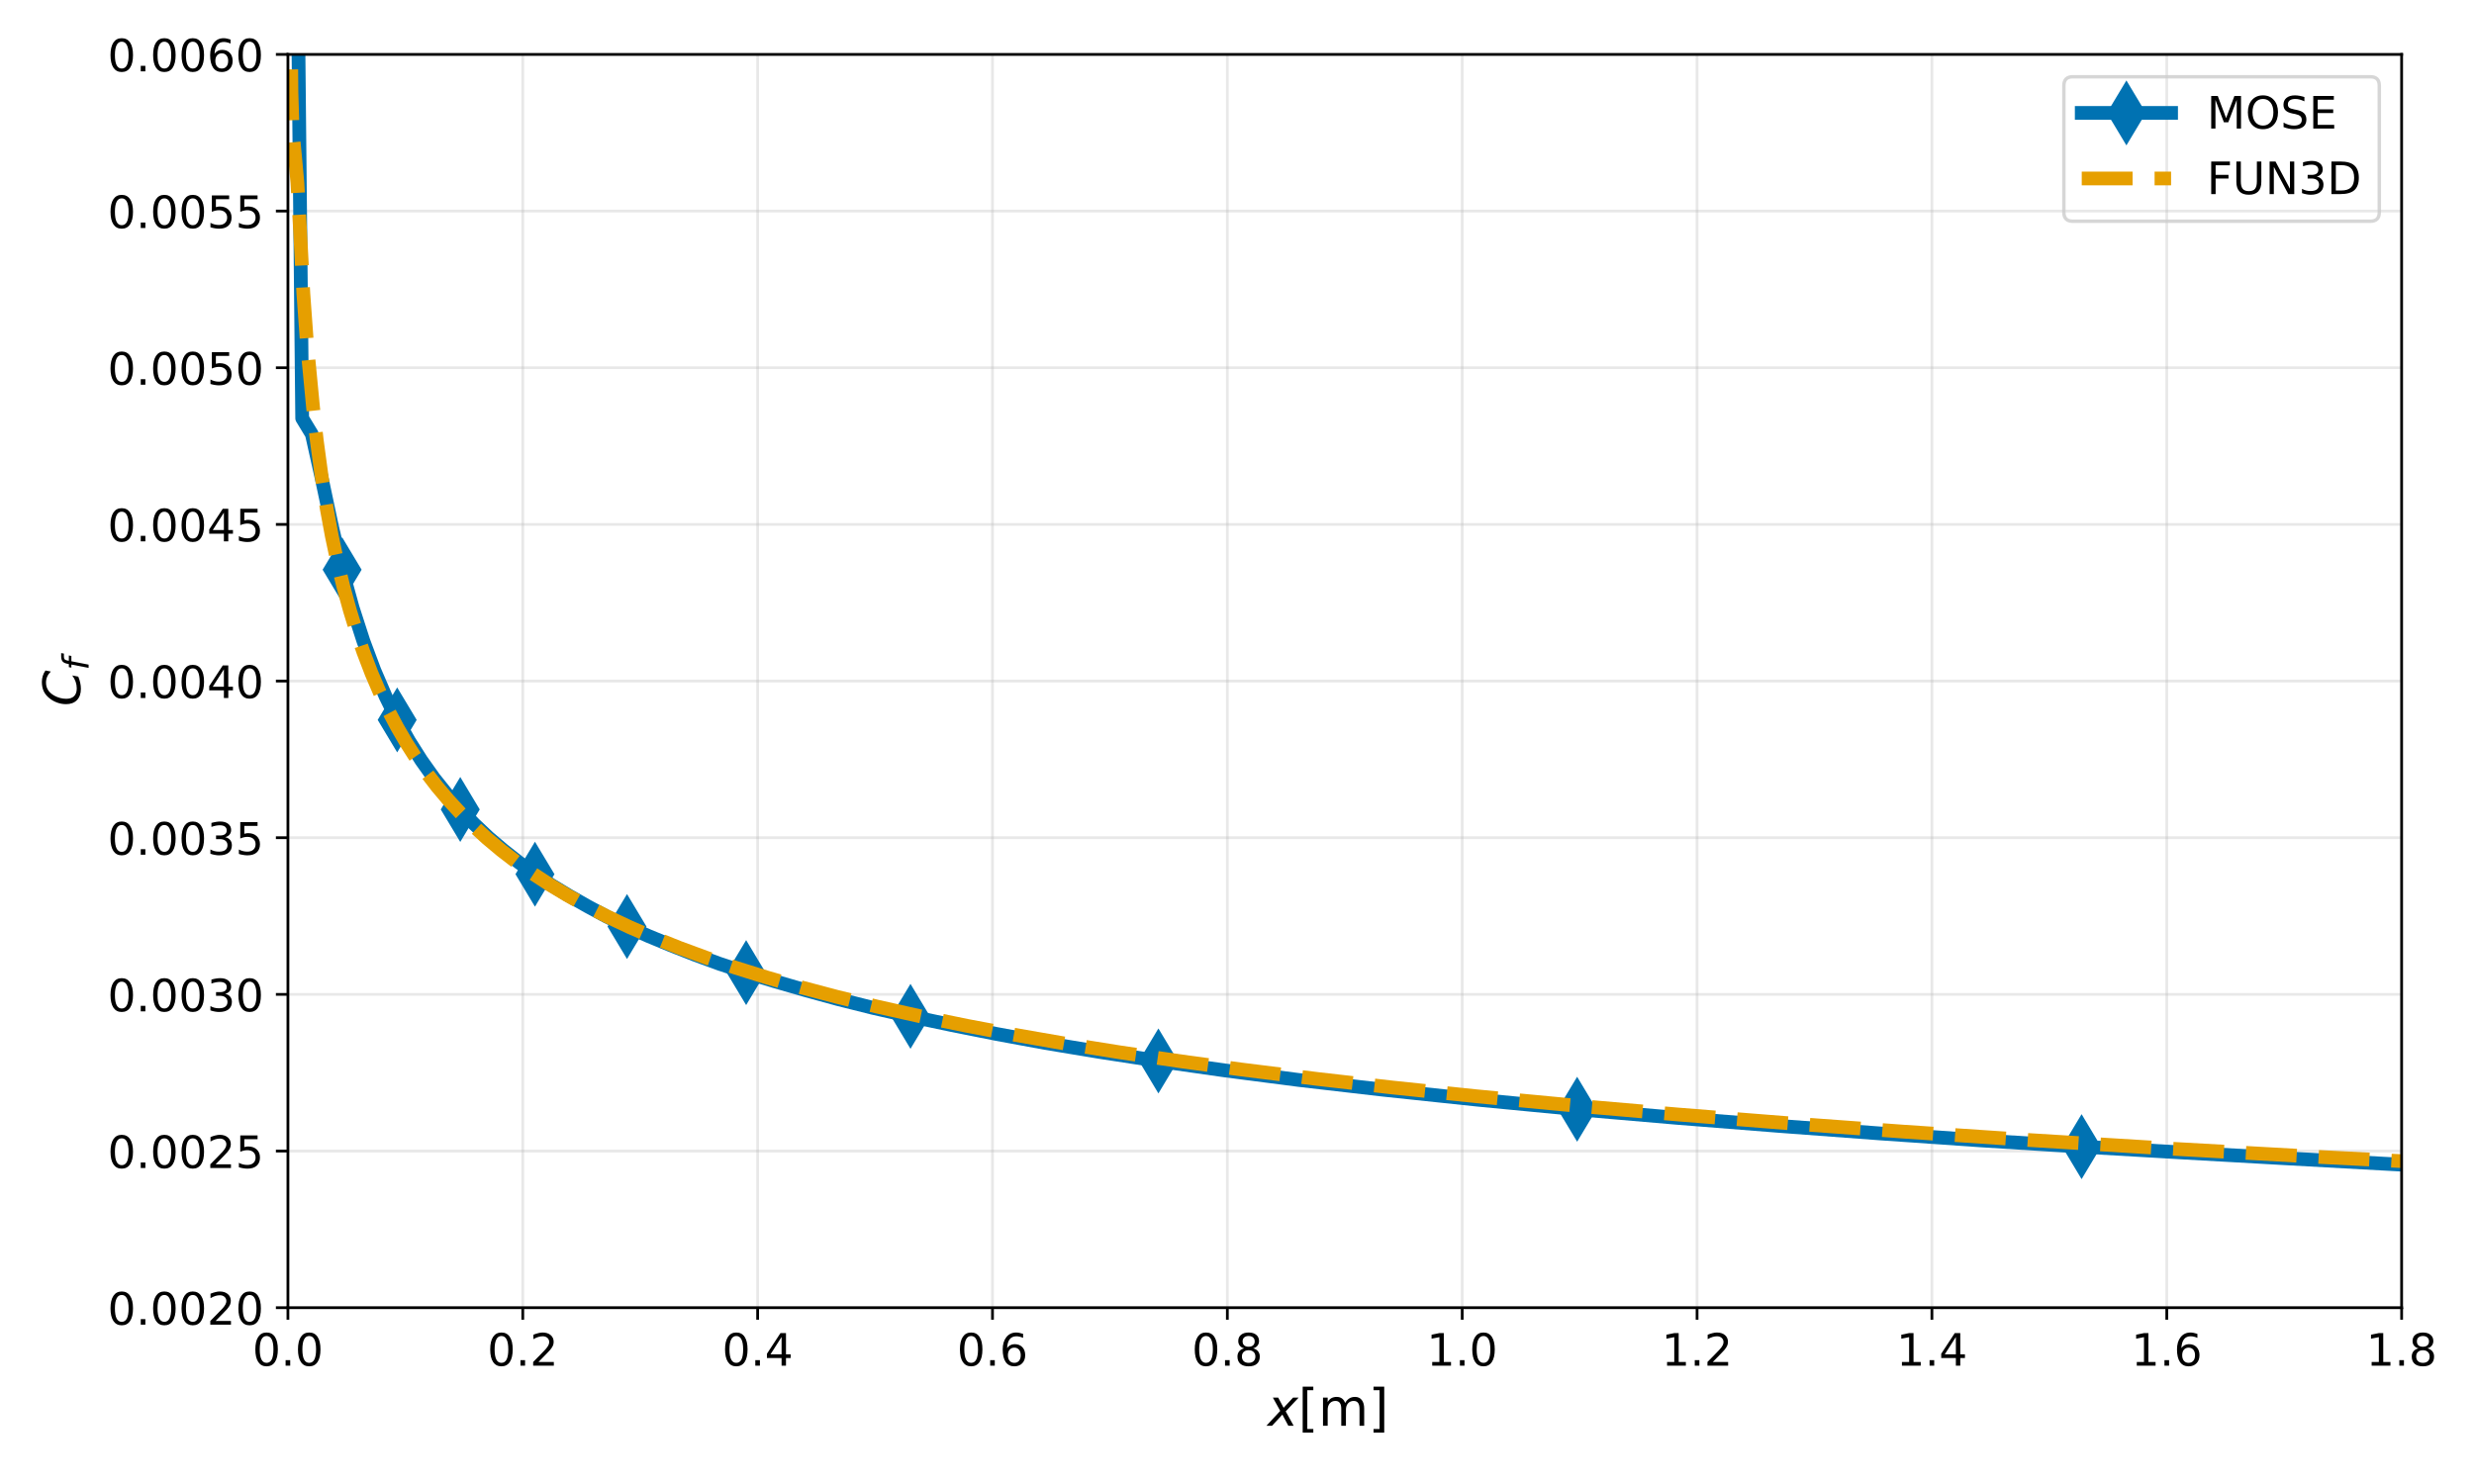
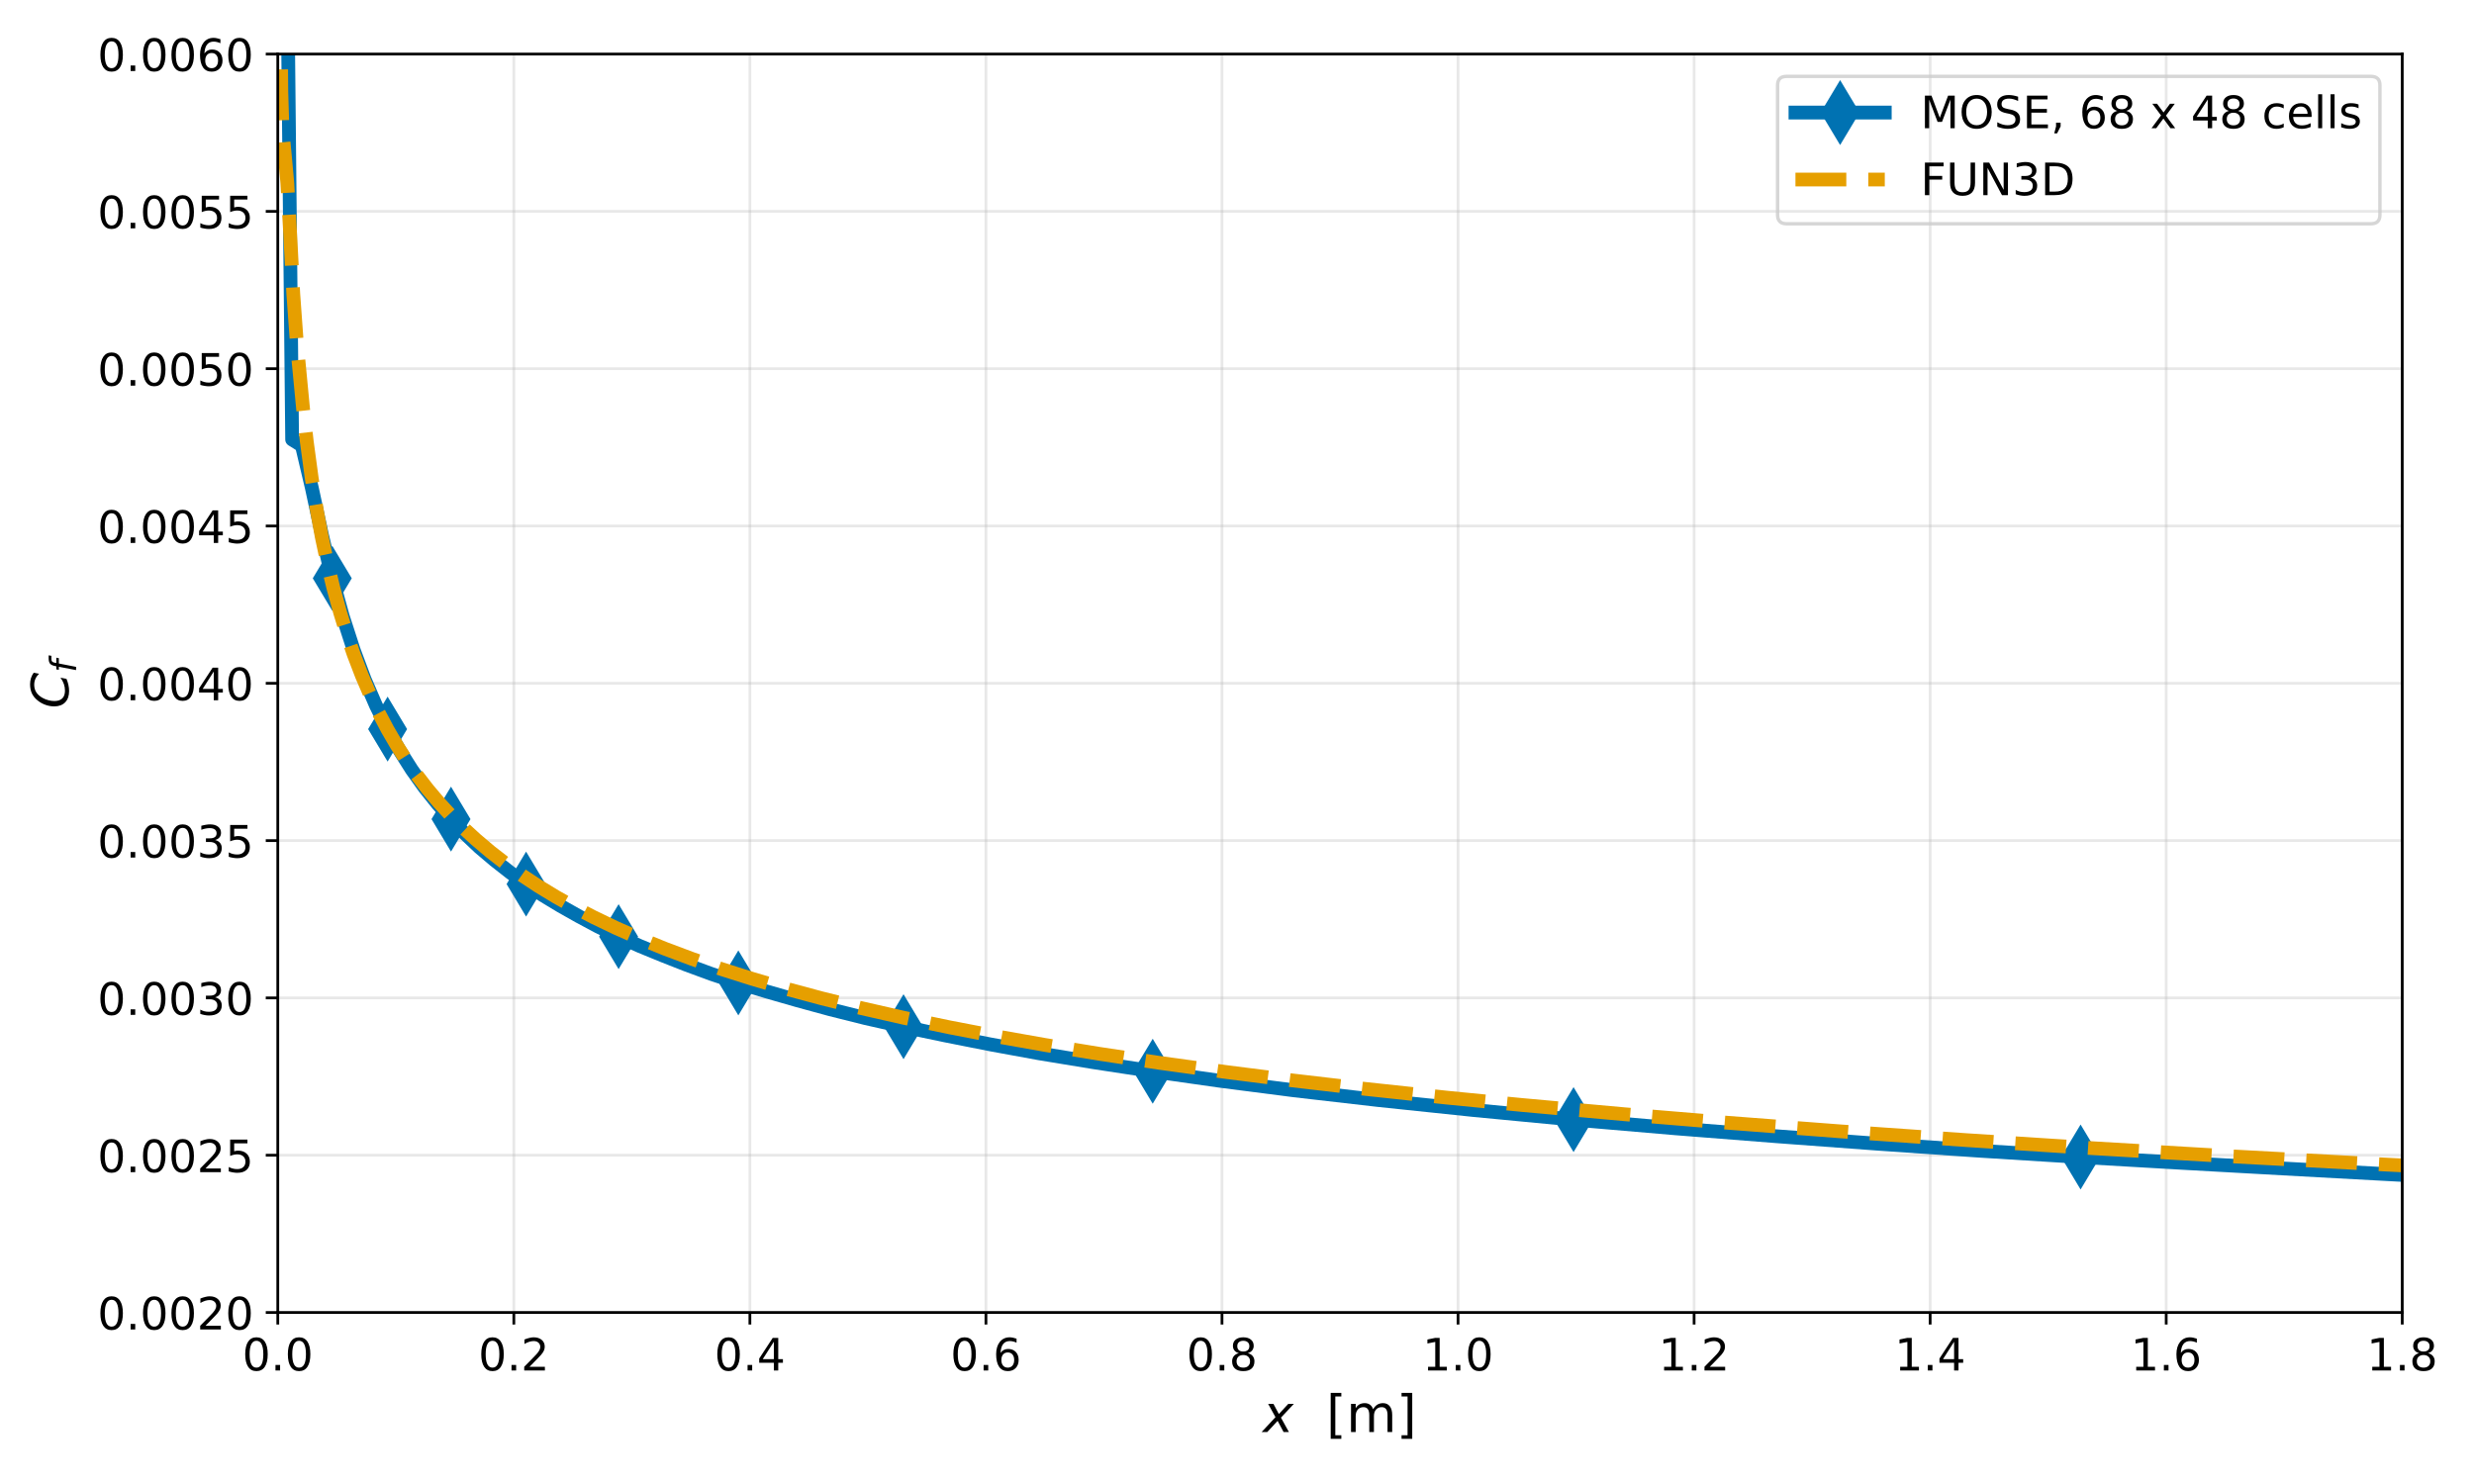
<svg xmlns="http://www.w3.org/2000/svg" xmlns:xlink="http://www.w3.org/1999/xlink" width="720pt" height="432pt" viewBox="0 0 720 432" version="1.1">
  <defs>
    <style type="text/css">*{stroke-linejoin: round; stroke-linecap: butt}</style>
  </defs>
  <g id="figure_1">
    <g id="patch_1">
      <path d="M 0 432  L 720 432  L 720 0  L 0 0  L 0 432  z " style="fill: none" />
    </g>
    <g id="axes_1">
      <g id="patch_2">
-         <path d="M 83.792 380.68  L 698.94 380.68  L 698.94 15.84  L 83.792 15.84  L 83.792 380.68  z " style="fill: none" />
+         <path d="M 80.844 382.076  L 699.12 382.076  L 699.12 15.738  L 80.844 15.738  L 80.844 382.076  z " style="fill: none" />
      </g>
      <g id="matplotlib.axis_1">
        <g id="xtick_1">
          <g id="line2d_1">
-             <path d="M 83.792 380.68  L 83.792 15.84  " clip-path="url(#p13419e3cc5)" style="fill: none; stroke: #b0b0b0; stroke-opacity: 0.3; stroke-width: 0.8; stroke-linecap: square" />
+             <path d="M 80.844 382.076  L 80.844 15.738  " clip-path="url(#pd4112b4e4e)" style="fill: none; stroke: #b0b0b0; stroke-opacity: 0.3; stroke-width: 0.8; stroke-linecap: square" />
          </g>
          <g id="line2d_2">
            <defs>
-               <path id="m516417c678" d="M 0 0  L 0 3.5  " style="stroke: #000000; stroke-width: 0.8" />
+               <path id="mcd7e9a25c4" d="M 0 0  L 0 3.5  " style="stroke: #000000; stroke-width: 0.8" />
            </defs>
            <g>
-               <use xlink:href="#m516417c678" x="83.792" y="380.68" style="stroke: #000000; stroke-width: 0.8" />
+               <use xlink:href="#mcd7e9a25c4" x="80.844" y="382.076" style="stroke: #000000; stroke-width: 0.8" />
            </g>
          </g>
          <g id="text_1">
-             <text style="font: 13px 'DejaVu Sans', 'Bitstream Vera Sans', 'Computer Modern Sans Serif', 'Lucida Grande', 'Verdana', 'Geneva', 'Lucid', 'Arial', 'Helvetica', 'Avant Garde', sans-serif; text-anchor: middle" x="83.792" y="397.558" transform="rotate(-0 83.792 397.558)">0.0</text>
+             <text style="font-size: 13px; font-family: 'DejaVu Sans', 'Bitstream Vera Sans', 'Computer Modern Sans Serif', 'Lucida Grande', 'Verdana', 'Geneva', 'Lucid', 'Arial', 'Helvetica', 'Avant Garde', sans-serif; text-anchor: middle" x="80.844" y="398.953" transform="rotate(-0 80.84352 398.9534)">0.0</text>
          </g>
        </g>
        <g id="xtick_2">
          <g id="line2d_3">
-             <path d="M 152.142 380.68  L 152.142 15.84  " clip-path="url(#p13419e3cc5)" style="fill: none; stroke: #b0b0b0; stroke-opacity: 0.3; stroke-width: 0.8; stroke-linecap: square" />
+             <path d="M 149.541 382.076  L 149.541 15.738  " clip-path="url(#pd4112b4e4e)" style="fill: none; stroke: #b0b0b0; stroke-opacity: 0.3; stroke-width: 0.8; stroke-linecap: square" />
          </g>
          <g id="line2d_4">
            <g>
-               <use xlink:href="#m516417c678" x="152.142" y="380.68" style="stroke: #000000; stroke-width: 0.8" />
+               <use xlink:href="#mcd7e9a25c4" x="149.541" y="382.076" style="stroke: #000000; stroke-width: 0.8" />
            </g>
          </g>
          <g id="text_2">
-             <text style="font: 13px 'DejaVu Sans', 'Bitstream Vera Sans', 'Computer Modern Sans Serif', 'Lucida Grande', 'Verdana', 'Geneva', 'Lucid', 'Arial', 'Helvetica', 'Avant Garde', sans-serif; text-anchor: middle" x="152.142" y="397.558" transform="rotate(-0 152.1418 397.558)">0.2</text>
+             <text style="font-size: 13px; font-family: 'DejaVu Sans', 'Bitstream Vera Sans', 'Computer Modern Sans Serif', 'Lucida Grande', 'Verdana', 'Geneva', 'Lucid', 'Arial', 'Helvetica', 'Avant Garde', sans-serif; text-anchor: middle" x="149.541" y="398.953" transform="rotate(-0 149.5409 398.9534)">0.2</text>
          </g>
        </g>
        <g id="xtick_3">
          <g id="line2d_5">
-             <path d="M 220.492 380.68  L 220.492 15.84  " clip-path="url(#p13419e3cc5)" style="fill: none; stroke: #b0b0b0; stroke-opacity: 0.3; stroke-width: 0.8; stroke-linecap: square" />
+             <path d="M 218.238 382.076  L 218.238 15.738  " clip-path="url(#pd4112b4e4e)" style="fill: none; stroke: #b0b0b0; stroke-opacity: 0.3; stroke-width: 0.8; stroke-linecap: square" />
          </g>
          <g id="line2d_6">
            <g>
-               <use xlink:href="#m516417c678" x="220.492" y="380.68" style="stroke: #000000; stroke-width: 0.8" />
+               <use xlink:href="#mcd7e9a25c4" x="218.238" y="382.076" style="stroke: #000000; stroke-width: 0.8" />
            </g>
          </g>
          <g id="text_3">
-             <text style="font: 13px 'DejaVu Sans', 'Bitstream Vera Sans', 'Computer Modern Sans Serif', 'Lucida Grande', 'Verdana', 'Geneva', 'Lucid', 'Arial', 'Helvetica', 'Avant Garde', sans-serif; text-anchor: middle" x="220.492" y="397.558" transform="rotate(-0 220.4916 397.558)">0.4</text>
+             <text style="font-size: 13px; font-family: 'DejaVu Sans', 'Bitstream Vera Sans', 'Computer Modern Sans Serif', 'Lucida Grande', 'Verdana', 'Geneva', 'Lucid', 'Arial', 'Helvetica', 'Avant Garde', sans-serif; text-anchor: middle" x="218.238" y="398.953" transform="rotate(-0 218.2383 398.9534)">0.4</text>
          </g>
        </g>
        <g id="xtick_4">
          <g id="line2d_7">
-             <path d="M 288.841 380.68  L 288.841 15.84  " clip-path="url(#p13419e3cc5)" style="fill: none; stroke: #b0b0b0; stroke-opacity: 0.3; stroke-width: 0.8; stroke-linecap: square" />
+             <path d="M 286.936 382.076  L 286.936 15.738  " clip-path="url(#pd4112b4e4e)" style="fill: none; stroke: #b0b0b0; stroke-opacity: 0.3; stroke-width: 0.8; stroke-linecap: square" />
          </g>
          <g id="line2d_8">
            <g>
-               <use xlink:href="#m516417c678" x="288.841" y="380.68" style="stroke: #000000; stroke-width: 0.8" />
+               <use xlink:href="#mcd7e9a25c4" x="286.936" y="382.076" style="stroke: #000000; stroke-width: 0.8" />
            </g>
          </g>
          <g id="text_4">
-             <text style="font: 13px 'DejaVu Sans', 'Bitstream Vera Sans', 'Computer Modern Sans Serif', 'Lucida Grande', 'Verdana', 'Geneva', 'Lucid', 'Arial', 'Helvetica', 'Avant Garde', sans-serif; text-anchor: middle" x="288.841" y="397.558" transform="rotate(-0 288.8413 397.558)">0.6</text>
+             <text style="font-size: 13px; font-family: 'DejaVu Sans', 'Bitstream Vera Sans', 'Computer Modern Sans Serif', 'Lucida Grande', 'Verdana', 'Geneva', 'Lucid', 'Arial', 'Helvetica', 'Avant Garde', sans-serif; text-anchor: middle" x="286.936" y="398.953" transform="rotate(-0 286.9357 398.9534)">0.6</text>
          </g>
        </g>
        <g id="xtick_5">
          <g id="line2d_9">
-             <path d="M 357.191 380.68  L 357.191 15.84  " clip-path="url(#p13419e3cc5)" style="fill: none; stroke: #b0b0b0; stroke-opacity: 0.3; stroke-width: 0.8; stroke-linecap: square" />
+             <path d="M 355.633 382.076  L 355.633 15.738  " clip-path="url(#pd4112b4e4e)" style="fill: none; stroke: #b0b0b0; stroke-opacity: 0.3; stroke-width: 0.8; stroke-linecap: square" />
          </g>
          <g id="line2d_10">
            <g>
-               <use xlink:href="#m516417c678" x="357.191" y="380.68" style="stroke: #000000; stroke-width: 0.8" />
+               <use xlink:href="#mcd7e9a25c4" x="355.633" y="382.076" style="stroke: #000000; stroke-width: 0.8" />
            </g>
          </g>
          <g id="text_5">
-             <text style="font: 13px 'DejaVu Sans', 'Bitstream Vera Sans', 'Computer Modern Sans Serif', 'Lucida Grande', 'Verdana', 'Geneva', 'Lucid', 'Arial', 'Helvetica', 'Avant Garde', sans-serif; text-anchor: middle" x="357.191" y="397.558" transform="rotate(-0 357.1911 397.558)">0.8</text>
+             <text style="font-size: 13px; font-family: 'DejaVu Sans', 'Bitstream Vera Sans', 'Computer Modern Sans Serif', 'Lucida Grande', 'Verdana', 'Geneva', 'Lucid', 'Arial', 'Helvetica', 'Avant Garde', sans-serif; text-anchor: middle" x="355.633" y="398.953" transform="rotate(-0 355.6331 398.9534)">0.8</text>
          </g>
        </g>
        <g id="xtick_6">
          <g id="line2d_11">
-             <path d="M 425.541 380.68  L 425.541 15.84  " clip-path="url(#p13419e3cc5)" style="fill: none; stroke: #b0b0b0; stroke-opacity: 0.3; stroke-width: 0.8; stroke-linecap: square" />
+             <path d="M 424.33 382.076  L 424.33 15.738  " clip-path="url(#pd4112b4e4e)" style="fill: none; stroke: #b0b0b0; stroke-opacity: 0.3; stroke-width: 0.8; stroke-linecap: square" />
          </g>
          <g id="line2d_12">
            <g>
-               <use xlink:href="#m516417c678" x="425.541" y="380.68" style="stroke: #000000; stroke-width: 0.8" />
+               <use xlink:href="#mcd7e9a25c4" x="424.33" y="382.076" style="stroke: #000000; stroke-width: 0.8" />
            </g>
          </g>
          <g id="text_6">
-             <text style="font: 13px 'DejaVu Sans', 'Bitstream Vera Sans', 'Computer Modern Sans Serif', 'Lucida Grande', 'Verdana', 'Geneva', 'Lucid', 'Arial', 'Helvetica', 'Avant Garde', sans-serif; text-anchor: middle" x="425.541" y="397.558" transform="rotate(-0 425.5409 397.558)">1.0</text>
+             <text style="font-size: 13px; font-family: 'DejaVu Sans', 'Bitstream Vera Sans', 'Computer Modern Sans Serif', 'Lucida Grande', 'Verdana', 'Geneva', 'Lucid', 'Arial', 'Helvetica', 'Avant Garde', sans-serif; text-anchor: middle" x="424.33" y="398.953" transform="rotate(-0 424.3305 398.9534)">1.0</text>
          </g>
        </g>
        <g id="xtick_7">
          <g id="line2d_13">
-             <path d="M 493.891 380.68  L 493.891 15.84  " clip-path="url(#p13419e3cc5)" style="fill: none; stroke: #b0b0b0; stroke-opacity: 0.3; stroke-width: 0.8; stroke-linecap: square" />
+             <path d="M 493.028 382.076  L 493.028 15.738  " clip-path="url(#pd4112b4e4e)" style="fill: none; stroke: #b0b0b0; stroke-opacity: 0.3; stroke-width: 0.8; stroke-linecap: square" />
          </g>
          <g id="line2d_14">
            <g>
-               <use xlink:href="#m516417c678" x="493.891" y="380.68" style="stroke: #000000; stroke-width: 0.8" />
+               <use xlink:href="#mcd7e9a25c4" x="493.028" y="382.076" style="stroke: #000000; stroke-width: 0.8" />
            </g>
          </g>
          <g id="text_7">
-             <text style="font: 13px 'DejaVu Sans', 'Bitstream Vera Sans', 'Computer Modern Sans Serif', 'Lucida Grande', 'Verdana', 'Geneva', 'Lucid', 'Arial', 'Helvetica', 'Avant Garde', sans-serif; text-anchor: middle" x="493.891" y="397.558" transform="rotate(-0 493.8907 397.558)">1.2</text>
+             <text style="font-size: 13px; font-family: 'DejaVu Sans', 'Bitstream Vera Sans', 'Computer Modern Sans Serif', 'Lucida Grande', 'Verdana', 'Geneva', 'Lucid', 'Arial', 'Helvetica', 'Avant Garde', sans-serif; text-anchor: middle" x="493.028" y="398.953" transform="rotate(-0 493.0278 398.9534)">1.2</text>
          </g>
        </g>
        <g id="xtick_8">
          <g id="line2d_15">
-             <path d="M 562.24 380.68  L 562.24 15.84  " clip-path="url(#p13419e3cc5)" style="fill: none; stroke: #b0b0b0; stroke-opacity: 0.3; stroke-width: 0.8; stroke-linecap: square" />
+             <path d="M 561.725 382.076  L 561.725 15.738  " clip-path="url(#pd4112b4e4e)" style="fill: none; stroke: #b0b0b0; stroke-opacity: 0.3; stroke-width: 0.8; stroke-linecap: square" />
          </g>
          <g id="line2d_16">
            <g>
-               <use xlink:href="#m516417c678" x="562.24" y="380.68" style="stroke: #000000; stroke-width: 0.8" />
+               <use xlink:href="#mcd7e9a25c4" x="561.725" y="382.076" style="stroke: #000000; stroke-width: 0.8" />
            </g>
          </g>
          <g id="text_8">
-             <text style="font: 13px 'DejaVu Sans', 'Bitstream Vera Sans', 'Computer Modern Sans Serif', 'Lucida Grande', 'Verdana', 'Geneva', 'Lucid', 'Arial', 'Helvetica', 'Avant Garde', sans-serif; text-anchor: middle" x="562.24" y="397.558" transform="rotate(-0 562.2404 397.558)">1.4</text>
+             <text style="font-size: 13px; font-family: 'DejaVu Sans', 'Bitstream Vera Sans', 'Computer Modern Sans Serif', 'Lucida Grande', 'Verdana', 'Geneva', 'Lucid', 'Arial', 'Helvetica', 'Avant Garde', sans-serif; text-anchor: middle" x="561.725" y="398.953" transform="rotate(-0 561.7252 398.9534)">1.4</text>
          </g>
        </g>
        <g id="xtick_9">
          <g id="line2d_17">
-             <path d="M 630.59 380.68  L 630.59 15.84  " clip-path="url(#p13419e3cc5)" style="fill: none; stroke: #b0b0b0; stroke-opacity: 0.3; stroke-width: 0.8; stroke-linecap: square" />
+             <path d="M 630.423 382.076  L 630.423 15.738  " clip-path="url(#pd4112b4e4e)" style="fill: none; stroke: #b0b0b0; stroke-opacity: 0.3; stroke-width: 0.8; stroke-linecap: square" />
          </g>
          <g id="line2d_18">
            <g>
-               <use xlink:href="#m516417c678" x="630.59" y="380.68" style="stroke: #000000; stroke-width: 0.8" />
+               <use xlink:href="#mcd7e9a25c4" x="630.423" y="382.076" style="stroke: #000000; stroke-width: 0.8" />
            </g>
          </g>
          <g id="text_9">
-             <text style="font: 13px 'DejaVu Sans', 'Bitstream Vera Sans', 'Computer Modern Sans Serif', 'Lucida Grande', 'Verdana', 'Geneva', 'Lucid', 'Arial', 'Helvetica', 'Avant Garde', sans-serif; text-anchor: middle" x="630.59" y="397.558" transform="rotate(-0 630.5902 397.558)">1.6</text>
+             <text style="font-size: 13px; font-family: 'DejaVu Sans', 'Bitstream Vera Sans', 'Computer Modern Sans Serif', 'Lucida Grande', 'Verdana', 'Geneva', 'Lucid', 'Arial', 'Helvetica', 'Avant Garde', sans-serif; text-anchor: middle" x="630.423" y="398.953" transform="rotate(-0 630.4226 398.9534)">1.6</text>
          </g>
        </g>
        <g id="xtick_10">
          <g id="line2d_19">
-             <path d="M 698.94 380.68  L 698.94 15.84  " clip-path="url(#p13419e3cc5)" style="fill: none; stroke: #b0b0b0; stroke-opacity: 0.3; stroke-width: 0.8; stroke-linecap: square" />
+             <path d="M 699.12 382.076  L 699.12 15.738  " clip-path="url(#pd4112b4e4e)" style="fill: none; stroke: #b0b0b0; stroke-opacity: 0.3; stroke-width: 0.8; stroke-linecap: square" />
          </g>
          <g id="line2d_20">
            <g>
-               <use xlink:href="#m516417c678" x="698.94" y="380.68" style="stroke: #000000; stroke-width: 0.8" />
+               <use xlink:href="#mcd7e9a25c4" x="699.12" y="382.076" style="stroke: #000000; stroke-width: 0.8" />
            </g>
          </g>
          <g id="text_10">
-             <text style="font: 13px 'DejaVu Sans', 'Bitstream Vera Sans', 'Computer Modern Sans Serif', 'Lucida Grande', 'Verdana', 'Geneva', 'Lucid', 'Arial', 'Helvetica', 'Avant Garde', sans-serif; text-anchor: middle" x="698.94" y="397.558" transform="rotate(-0 698.94 397.558)">1.8</text>
+             <text style="font-size: 13px; font-family: 'DejaVu Sans', 'Bitstream Vera Sans', 'Computer Modern Sans Serif', 'Lucida Grande', 'Verdana', 'Geneva', 'Lucid', 'Arial', 'Helvetica', 'Avant Garde', sans-serif; text-anchor: middle" x="699.12" y="398.953" transform="rotate(-0 699.12 398.9534)">1.8</text>
          </g>
        </g>
        <g id="text_11">
-           <g transform="translate(368.941 415.6592)">
+           <g transform="translate(367.5568 417.4765)">
            <text>
-               <tspan style="font: oblique 15px 'DejaVu Sans'" x="0" y="-0.609">x</tspan>
-               <tspan style="font: 15px 'DejaVu Sans'" x="8.877 13.645 18.413 24.265 38.877" y="-0.609">  [m]</tspan>
+               <tspan x="0" y="-0.609" style="font-style: oblique; font-size: 15px; font-family: 'DejaVu Sans'">x</tspan>
+               <tspan x="8.877" y="-0.609" style="font-size: 15px; font-family: 'DejaVu Sans'"> </tspan>
+               <tspan x="13.645" y="-0.609" style="font-size: 15px; font-family: 'DejaVu Sans'"> </tspan>
+               <tspan x="18.413" y="-0.609" style="font-size: 15px; font-family: 'DejaVu Sans'">[</tspan>
+               <tspan x="24.265" y="-0.609" style="font-size: 15px; font-family: 'DejaVu Sans'">m</tspan>
+               <tspan x="38.877" y="-0.609" style="font-size: 15px; font-family: 'DejaVu Sans'">]</tspan>
            </text>
          </g>
        </g>
      </g>
      <g id="matplotlib.axis_2">
        <g id="ytick_1">
          <g id="line2d_21">
-             <path d="M 83.792 380.68  L 698.94 380.68  " clip-path="url(#p13419e3cc5)" style="fill: none; stroke: #b0b0b0; stroke-opacity: 0.3; stroke-width: 0.8; stroke-linecap: square" />
+             <path d="M 80.844 382.076  L 699.12 382.076  " clip-path="url(#pd4112b4e4e)" style="fill: none; stroke: #b0b0b0; stroke-opacity: 0.3; stroke-width: 0.8; stroke-linecap: square" />
          </g>
          <g id="line2d_22">
            <defs>
-               <path id="m8108b2ccfa" d="M 0 0  L -3.5 0  " style="stroke: #000000; stroke-width: 0.8" />
+               <path id="md63bd056d5" d="M 0 0  L -3.5 0  " style="stroke: #000000; stroke-width: 0.8" />
            </defs>
            <g>
-               <use xlink:href="#m8108b2ccfa" x="83.792" y="380.68" style="stroke: #000000; stroke-width: 0.8" />
+               <use xlink:href="#md63bd056d5" x="80.844" y="382.076" style="stroke: #000000; stroke-width: 0.8" />
            </g>
          </g>
          <g id="text_12">
-             <text style="font: 13px 'DejaVu Sans', 'Bitstream Vera Sans', 'Computer Modern Sans Serif', 'Lucida Grande', 'Verdana', 'Geneva', 'Lucid', 'Arial', 'Helvetica', 'Avant Garde', sans-serif; text-anchor: end" x="76.792" y="385.619" transform="rotate(-0 76.792 385.619)">0.0020</text>
+             <text style="font-size: 13px; font-family: 'DejaVu Sans', 'Bitstream Vera Sans', 'Computer Modern Sans Serif', 'Lucida Grande', 'Verdana', 'Geneva', 'Lucid', 'Arial', 'Helvetica', 'Avant Garde', sans-serif; text-anchor: end" x="73.844" y="387.015" transform="rotate(-0 73.84352 387.015)">0.0020</text>
          </g>
        </g>
        <g id="ytick_2">
          <g id="line2d_23">
-             <path d="M 83.792 335.075  L 698.94 335.075  " clip-path="url(#p13419e3cc5)" style="fill: none; stroke: #b0b0b0; stroke-opacity: 0.3; stroke-width: 0.8; stroke-linecap: square" />
+             <path d="M 80.844 336.284  L 699.12 336.284  " clip-path="url(#pd4112b4e4e)" style="fill: none; stroke: #b0b0b0; stroke-opacity: 0.3; stroke-width: 0.8; stroke-linecap: square" />
          </g>
          <g id="line2d_24">
            <g>
-               <use xlink:href="#m8108b2ccfa" x="83.792" y="335.075" style="stroke: #000000; stroke-width: 0.8" />
+               <use xlink:href="#md63bd056d5" x="80.844" y="336.284" style="stroke: #000000; stroke-width: 0.8" />
            </g>
          </g>
          <g id="text_13">
-             <text style="font: 13px 'DejaVu Sans', 'Bitstream Vera Sans', 'Computer Modern Sans Serif', 'Lucida Grande', 'Verdana', 'Geneva', 'Lucid', 'Arial', 'Helvetica', 'Avant Garde', sans-serif; text-anchor: end" x="76.792" y="340.014" transform="rotate(-0 76.792 340.014)">0.0025</text>
+             <text style="font-size: 13px; font-family: 'DejaVu Sans', 'Bitstream Vera Sans', 'Computer Modern Sans Serif', 'Lucida Grande', 'Verdana', 'Geneva', 'Lucid', 'Arial', 'Helvetica', 'Avant Garde', sans-serif; text-anchor: end" x="73.844" y="341.223" transform="rotate(-0 73.84352 341.2227)">0.0025</text>
          </g>
        </g>
        <g id="ytick_3">
          <g id="line2d_25">
-             <path d="M 83.792 289.47  L 698.94 289.47  " clip-path="url(#p13419e3cc5)" style="fill: none; stroke: #b0b0b0; stroke-opacity: 0.3; stroke-width: 0.8; stroke-linecap: square" />
+             <path d="M 80.844 290.492  L 699.12 290.492  " clip-path="url(#pd4112b4e4e)" style="fill: none; stroke: #b0b0b0; stroke-opacity: 0.3; stroke-width: 0.8; stroke-linecap: square" />
          </g>
          <g id="line2d_26">
            <g>
-               <use xlink:href="#m8108b2ccfa" x="83.792" y="289.47" style="stroke: #000000; stroke-width: 0.8" />
+               <use xlink:href="#md63bd056d5" x="80.844" y="290.492" style="stroke: #000000; stroke-width: 0.8" />
            </g>
          </g>
          <g id="text_14">
-             <text style="font: 13px 'DejaVu Sans', 'Bitstream Vera Sans', 'Computer Modern Sans Serif', 'Lucida Grande', 'Verdana', 'Geneva', 'Lucid', 'Arial', 'Helvetica', 'Avant Garde', sans-serif; text-anchor: end" x="76.792" y="294.409" transform="rotate(-0 76.792 294.409)">0.0030</text>
+             <text style="font-size: 13px; font-family: 'DejaVu Sans', 'Bitstream Vera Sans', 'Computer Modern Sans Serif', 'Lucida Grande', 'Verdana', 'Geneva', 'Lucid', 'Arial', 'Helvetica', 'Avant Garde', sans-serif; text-anchor: end" x="73.844" y="295.43" transform="rotate(-0 73.84352 295.4305)">0.0030</text>
          </g>
        </g>
        <g id="ytick_4">
          <g id="line2d_27">
-             <path d="M 83.792 243.865  L 698.94 243.865  " clip-path="url(#p13419e3cc5)" style="fill: none; stroke: #b0b0b0; stroke-opacity: 0.3; stroke-width: 0.8; stroke-linecap: square" />
+             <path d="M 80.844 244.7  L 699.12 244.7  " clip-path="url(#pd4112b4e4e)" style="fill: none; stroke: #b0b0b0; stroke-opacity: 0.3; stroke-width: 0.8; stroke-linecap: square" />
          </g>
          <g id="line2d_28">
            <g>
-               <use xlink:href="#m8108b2ccfa" x="83.792" y="243.865" style="stroke: #000000; stroke-width: 0.8" />
+               <use xlink:href="#md63bd056d5" x="80.844" y="244.7" style="stroke: #000000; stroke-width: 0.8" />
            </g>
          </g>
          <g id="text_15">
-             <text style="font: 13px 'DejaVu Sans', 'Bitstream Vera Sans', 'Computer Modern Sans Serif', 'Lucida Grande', 'Verdana', 'Geneva', 'Lucid', 'Arial', 'Helvetica', 'Avant Garde', sans-serif; text-anchor: end" x="76.792" y="248.804" transform="rotate(-0 76.792 248.804)">0.0035</text>
+             <text style="font-size: 13px; font-family: 'DejaVu Sans', 'Bitstream Vera Sans', 'Computer Modern Sans Serif', 'Lucida Grande', 'Verdana', 'Geneva', 'Lucid', 'Arial', 'Helvetica', 'Avant Garde', sans-serif; text-anchor: end" x="73.844" y="249.638" transform="rotate(-0 73.84352 249.6382)">0.0035</text>
          </g>
        </g>
        <g id="ytick_5">
          <g id="line2d_29">
-             <path d="M 83.792 198.26  L 698.94 198.26  " clip-path="url(#p13419e3cc5)" style="fill: none; stroke: #b0b0b0; stroke-opacity: 0.3; stroke-width: 0.8; stroke-linecap: square" />
+             <path d="M 80.844 198.907  L 699.12 198.907  " clip-path="url(#pd4112b4e4e)" style="fill: none; stroke: #b0b0b0; stroke-opacity: 0.3; stroke-width: 0.8; stroke-linecap: square" />
          </g>
          <g id="line2d_30">
            <g>
-               <use xlink:href="#m8108b2ccfa" x="83.792" y="198.26" style="stroke: #000000; stroke-width: 0.8" />
+               <use xlink:href="#md63bd056d5" x="80.844" y="198.907" style="stroke: #000000; stroke-width: 0.8" />
            </g>
          </g>
          <g id="text_16">
-             <text style="font: 13px 'DejaVu Sans', 'Bitstream Vera Sans', 'Computer Modern Sans Serif', 'Lucida Grande', 'Verdana', 'Geneva', 'Lucid', 'Arial', 'Helvetica', 'Avant Garde', sans-serif; text-anchor: end" x="76.792" y="203.199" transform="rotate(-0 76.792 203.199)">0.0040</text>
+             <text style="font-size: 13px; font-family: 'DejaVu Sans', 'Bitstream Vera Sans', 'Computer Modern Sans Serif', 'Lucida Grande', 'Verdana', 'Geneva', 'Lucid', 'Arial', 'Helvetica', 'Avant Garde', sans-serif; text-anchor: end" x="73.844" y="203.846" transform="rotate(-0 73.84352 203.846)">0.0040</text>
          </g>
        </g>
        <g id="ytick_6">
          <g id="line2d_31">
-             <path d="M 83.792 152.655  L 698.94 152.655  " clip-path="url(#p13419e3cc5)" style="fill: none; stroke: #b0b0b0; stroke-opacity: 0.3; stroke-width: 0.8; stroke-linecap: square" />
+             <path d="M 80.844 153.115  L 699.12 153.115  " clip-path="url(#pd4112b4e4e)" style="fill: none; stroke: #b0b0b0; stroke-opacity: 0.3; stroke-width: 0.8; stroke-linecap: square" />
          </g>
          <g id="line2d_32">
            <g>
-               <use xlink:href="#m8108b2ccfa" x="83.792" y="152.655" style="stroke: #000000; stroke-width: 0.8" />
+               <use xlink:href="#md63bd056d5" x="80.844" y="153.115" style="stroke: #000000; stroke-width: 0.8" />
            </g>
          </g>
          <g id="text_17">
-             <text style="font: 13px 'DejaVu Sans', 'Bitstream Vera Sans', 'Computer Modern Sans Serif', 'Lucida Grande', 'Verdana', 'Geneva', 'Lucid', 'Arial', 'Helvetica', 'Avant Garde', sans-serif; text-anchor: end" x="76.792" y="157.594" transform="rotate(-0 76.792 157.594)">0.0045</text>
+             <text style="font-size: 13px; font-family: 'DejaVu Sans', 'Bitstream Vera Sans', 'Computer Modern Sans Serif', 'Lucida Grande', 'Verdana', 'Geneva', 'Lucid', 'Arial', 'Helvetica', 'Avant Garde', sans-serif; text-anchor: end" x="73.844" y="158.054" transform="rotate(-0 73.84352 158.0537)">0.0045</text>
          </g>
        </g>
        <g id="ytick_7">
          <g id="line2d_33">
-             <path d="M 83.792 107.05  L 698.94 107.05  " clip-path="url(#p13419e3cc5)" style="fill: none; stroke: #b0b0b0; stroke-opacity: 0.3; stroke-width: 0.8; stroke-linecap: square" />
+             <path d="M 80.844 107.323  L 699.12 107.323  " clip-path="url(#pd4112b4e4e)" style="fill: none; stroke: #b0b0b0; stroke-opacity: 0.3; stroke-width: 0.8; stroke-linecap: square" />
          </g>
          <g id="line2d_34">
            <g>
-               <use xlink:href="#m8108b2ccfa" x="83.792" y="107.05" style="stroke: #000000; stroke-width: 0.8" />
+               <use xlink:href="#md63bd056d5" x="80.844" y="107.323" style="stroke: #000000; stroke-width: 0.8" />
            </g>
          </g>
          <g id="text_18">
-             <text style="font: 13px 'DejaVu Sans', 'Bitstream Vera Sans', 'Computer Modern Sans Serif', 'Lucida Grande', 'Verdana', 'Geneva', 'Lucid', 'Arial', 'Helvetica', 'Avant Garde', sans-serif; text-anchor: end" x="76.792" y="111.989" transform="rotate(-0 76.792 111.989)">0.0050</text>
+             <text style="font-size: 13px; font-family: 'DejaVu Sans', 'Bitstream Vera Sans', 'Computer Modern Sans Serif', 'Lucida Grande', 'Verdana', 'Geneva', 'Lucid', 'Arial', 'Helvetica', 'Avant Garde', sans-serif; text-anchor: end" x="73.844" y="112.261" transform="rotate(-0 73.84352 112.2615)">0.0050</text>
          </g>
        </g>
        <g id="ytick_8">
          <g id="line2d_35">
-             <path d="M 83.792 61.445  L 698.94 61.445  " clip-path="url(#p13419e3cc5)" style="fill: none; stroke: #b0b0b0; stroke-opacity: 0.3; stroke-width: 0.8; stroke-linecap: square" />
+             <path d="M 80.844 61.531  L 699.12 61.531  " clip-path="url(#pd4112b4e4e)" style="fill: none; stroke: #b0b0b0; stroke-opacity: 0.3; stroke-width: 0.8; stroke-linecap: square" />
          </g>
          <g id="line2d_36">
            <g>
-               <use xlink:href="#m8108b2ccfa" x="83.792" y="61.445" style="stroke: #000000; stroke-width: 0.8" />
+               <use xlink:href="#md63bd056d5" x="80.844" y="61.531" style="stroke: #000000; stroke-width: 0.8" />
            </g>
          </g>
          <g id="text_19">
-             <text style="font: 13px 'DejaVu Sans', 'Bitstream Vera Sans', 'Computer Modern Sans Serif', 'Lucida Grande', 'Verdana', 'Geneva', 'Lucid', 'Arial', 'Helvetica', 'Avant Garde', sans-serif; text-anchor: end" x="76.792" y="66.384" transform="rotate(-0 76.792 66.38398)">0.0055</text>
+             <text style="font-size: 13px; font-family: 'DejaVu Sans', 'Bitstream Vera Sans', 'Computer Modern Sans Serif', 'Lucida Grande', 'Verdana', 'Geneva', 'Lucid', 'Arial', 'Helvetica', 'Avant Garde', sans-serif; text-anchor: end" x="73.844" y="66.469" transform="rotate(-0 73.84352 66.4692)">0.0055</text>
          </g>
        </g>
        <g id="ytick_9">
          <g id="line2d_37">
-             <path d="M 83.792 15.84  L 698.94 15.84  " clip-path="url(#p13419e3cc5)" style="fill: none; stroke: #b0b0b0; stroke-opacity: 0.3; stroke-width: 0.8; stroke-linecap: square" />
+             <path d="M 80.844 15.738  L 699.12 15.738  " clip-path="url(#pd4112b4e4e)" style="fill: none; stroke: #b0b0b0; stroke-opacity: 0.3; stroke-width: 0.8; stroke-linecap: square" />
          </g>
          <g id="line2d_38">
            <g>
-               <use xlink:href="#m8108b2ccfa" x="83.792" y="15.84" style="stroke: #000000; stroke-width: 0.8" />
+               <use xlink:href="#md63bd056d5" x="80.844" y="15.738" style="stroke: #000000; stroke-width: 0.8" />
            </g>
          </g>
          <g id="text_20">
-             <text style="font: 13px 'DejaVu Sans', 'Bitstream Vera Sans', 'Computer Modern Sans Serif', 'Lucida Grande', 'Verdana', 'Geneva', 'Lucid', 'Arial', 'Helvetica', 'Avant Garde', sans-serif; text-anchor: end" x="76.792" y="20.779" transform="rotate(-0 76.792 20.77898)">0.0060</text>
+             <text style="font-size: 13px; font-family: 'DejaVu Sans', 'Bitstream Vera Sans', 'Computer Modern Sans Serif', 'Lucida Grande', 'Verdana', 'Geneva', 'Lucid', 'Arial', 'Helvetica', 'Avant Garde', sans-serif; text-anchor: end" x="73.844" y="20.677" transform="rotate(-0 73.84352 20.67695)">0.0060</text>
          </g>
        </g>
        <g id="text_21">
-           <g transform="translate(24.18466 205.61) rotate(-90)">
+           <g transform="translate(20.75219 206.2575) rotate(-90)">
            <text>
-               <tspan style="font: oblique 15px 'DejaVu Sans'" x="0" y="-0.859">C</tspan>
-               <tspan style="font: oblique 10.5px 'DejaVu Sans'" x="10.474" y="1.602">f</tspan>
+               <tspan x="0" y="-0.859" style="font-style: oblique; font-size: 15px; font-family: 'DejaVu Sans'">C</tspan>
+               <tspan x="10.474" y="1.391" style="font-style: oblique; font-size: 10.5px; font-family: 'DejaVu Sans'">f</tspan>
            </text>
          </g>
        </g>
      </g>
      <g id="line2d_39">
-         <path d="M 86.704 -1  L 87.945 121.761  L 90.769 126.419  L 93.645 139.312  L 96.576 153.14  L 99.567 165.845  L 102.623 176.901  L 105.748 186.586  L 108.947 195.155  L 112.226 202.747  L 115.591 209.567  L 119.048 215.71  L 122.604 221.329  L 126.267 226.488  L 130.045 231.206  L 133.947 235.639  L 137.982 239.863  L 142.162 243.809  L 146.497 247.495  L 151.001 251.047  L 155.688 254.481  L 160.573 257.719  L 165.674 260.797  L 171.011 263.83  L 176.604 266.833  L 182.477 269.717  L 188.659 272.455  L 195.18 275.148  L 202.074 277.869  L 209.381 280.557  L 217.146 283.129  L 225.422 285.643  L 234.266 288.204  L 243.751 290.81  L 253.955 293.37  L 264.975 295.863  L 276.923 298.381  L 289.933 300.976  L 304.166 303.594  L 319.818 306.193  L 337.128 308.844  L 356.391 311.596  L 377.979 314.383  L 402.361 317.204  L 429.812 320.104  L 458.989 322.907  L 488.351 325.432  L 517.713 327.753  L 547.075 329.94  L 576.437 331.968  L 605.799 333.796  L 635.161 335.496  L 664.523 337.144  L 693.885 338.761  L 721 340.218  " clip-path="url(#p13419e3cc5)" style="fill: none; stroke: #0072b2; stroke-width: 4; stroke-linecap: square" />
+         <path d="M 83.704 -1  L 85.017 127.949  L 87.856 129.725  L 90.746 141.983  L 93.693 155.699  L 96.699 168.344  L 99.77 179.437  L 102.911 189.162  L 106.127 197.761  L 109.422 205.384  L 112.804 212.245  L 116.279 218.43  L 119.853 224.068  L 123.535 229.247  L 127.332 233.994  L 131.254 238.45  L 135.31 242.694  L 139.51 246.666  L 143.868 250.364  L 148.395 253.919  L 153.105 257.366  L 158.015 260.628  L 163.142 263.72  L 168.506 266.753  L 174.127 269.76  L 180.031 272.661  L 186.244 275.412  L 192.798 278.105  L 199.727 280.828  L 207.071 283.532  L 214.876 286.126  L 223.193 288.65  L 232.083 291.205  L 241.616 293.81  L 251.872 296.38  L 262.948 298.878  L 274.956 301.393  L 288.033 303.99  L 302.338 306.607  L 318.07 309.193  L 335.468 311.843  L 354.829 314.598  L 376.526 317.398  L 401.033 320.222  L 428.624 323.117  L 457.948 325.922  L 487.46 328.448  L 516.971 330.764  L 546.482 332.945  L 575.994 334.978  L 605.505 336.812  L 635.016 338.512  L 664.528 340.155  L 694.039 341.764  L 721 343.207  " clip-path="url(#pd4112b4e4e)" style="fill: none; stroke: #0072b2; stroke-width: 4; stroke-linecap: square" />
        <defs>
-           <path id="m9cc9a2a5aa" d="M -0 8.485  L 5.091 0  L 0 -8.485  L -5.091 -0  z " style="stroke: #0072b2; stroke-linejoin: miter" />
+           <path id="mdcbc6b845a" d="M -0 8.485  L 5.091 0  L 0 -8.485  L -5.091 -0  z " style="stroke: #0072b2; stroke-linejoin: miter" />
        </defs>
-         <g clip-path="url(#p13419e3cc5)">
-           <use xlink:href="#m9cc9a2a5aa" x="92.031" y="-1" style="fill: #0072b2; stroke: #0072b2; stroke-linejoin: miter" />
-           <use xlink:href="#m9cc9a2a5aa" x="99.567" y="165.845" style="fill: #0072b2; stroke: #0072b2; stroke-linejoin: miter" />
-           <use xlink:href="#m9cc9a2a5aa" x="115.591" y="209.567" style="fill: #0072b2; stroke: #0072b2; stroke-linejoin: miter" />
-           <use xlink:href="#m9cc9a2a5aa" x="133.947" y="235.639" style="fill: #0072b2; stroke: #0072b2; stroke-linejoin: miter" />
-           <use xlink:href="#m9cc9a2a5aa" x="155.688" y="254.481" style="fill: #0072b2; stroke: #0072b2; stroke-linejoin: miter" />
-           <use xlink:href="#m9cc9a2a5aa" x="182.477" y="269.717" style="fill: #0072b2; stroke: #0072b2; stroke-linejoin: miter" />
-           <use xlink:href="#m9cc9a2a5aa" x="217.146" y="283.129" style="fill: #0072b2; stroke: #0072b2; stroke-linejoin: miter" />
-           <use xlink:href="#m9cc9a2a5aa" x="264.975" y="295.863" style="fill: #0072b2; stroke: #0072b2; stroke-linejoin: miter" />
-           <use xlink:href="#m9cc9a2a5aa" x="337.128" y="308.844" style="fill: #0072b2; stroke: #0072b2; stroke-linejoin: miter" />
-           <use xlink:href="#m9cc9a2a5aa" x="458.989" y="322.907" style="fill: #0072b2; stroke: #0072b2; stroke-linejoin: miter" />
-           <use xlink:href="#m9cc9a2a5aa" x="605.799" y="333.796" style="fill: #0072b2; stroke: #0072b2; stroke-linejoin: miter" />
-           <use xlink:href="#m9cc9a2a5aa" x="752.609" y="342.03" style="fill: #0072b2; stroke: #0072b2; stroke-linejoin: miter" />
+         <g clip-path="url(#pd4112b4e4e)">
+           <use xlink:href="#mdcbc6b845a" x="88.903" y="-1" style="fill: #0072b2; stroke: #0072b2; stroke-linejoin: miter" />
+           <use xlink:href="#mdcbc6b845a" x="96.699" y="168.344" style="fill: #0072b2; stroke: #0072b2; stroke-linejoin: miter" />
+           <use xlink:href="#mdcbc6b845a" x="112.804" y="212.245" style="fill: #0072b2; stroke: #0072b2; stroke-linejoin: miter" />
+           <use xlink:href="#mdcbc6b845a" x="131.254" y="238.45" style="fill: #0072b2; stroke: #0072b2; stroke-linejoin: miter" />
+           <use xlink:href="#mdcbc6b845a" x="153.105" y="257.366" style="fill: #0072b2; stroke: #0072b2; stroke-linejoin: miter" />
+           <use xlink:href="#mdcbc6b845a" x="180.031" y="272.661" style="fill: #0072b2; stroke: #0072b2; stroke-linejoin: miter" />
+           <use xlink:href="#mdcbc6b845a" x="214.876" y="286.126" style="fill: #0072b2; stroke: #0072b2; stroke-linejoin: miter" />
+           <use xlink:href="#mdcbc6b845a" x="262.948" y="298.878" style="fill: #0072b2; stroke: #0072b2; stroke-linejoin: miter" />
+           <use xlink:href="#mdcbc6b845a" x="335.468" y="311.843" style="fill: #0072b2; stroke: #0072b2; stroke-linejoin: miter" />
+           <use xlink:href="#mdcbc6b845a" x="457.948" y="325.922" style="fill: #0072b2; stroke: #0072b2; stroke-linejoin: miter" />
+           <use xlink:href="#mdcbc6b845a" x="605.505" y="336.812" style="fill: #0072b2; stroke: #0072b2; stroke-linejoin: miter" />
+           <use xlink:href="#mdcbc6b845a" x="753.062" y="345.042" style="fill: #0072b2; stroke: #0072b2; stroke-linejoin: miter" />
        </g>
      </g>
      <g id="line2d_40">
-         <path d="M 84.577 -1  L 84.819 26.726  L 85.163 38.138  L 85.853 45.469  L 86.545 53.137  L 87.241 65.462  L 88.289 85.483  L 89.344 100.117  L 91.119 118.716  L 92.193 128.232  L 93.638 138.926  L 95.096 148.076  L 96.569 156.035  L 98.056 163.056  L 99.938 170.817  L 101.844 177.741  L 103.778 184.032  L 105.739 189.766  L 108.13 196.017  L 110.566 201.691  L 113.048 206.885  L 115.579 211.674  L 118.163 216.114  L 120.8 220.254  L 123.951 224.758  L 127.186 228.963  L 130.51 232.907  L 133.93 236.624  L 137.453 240.144  L 141.612 243.957  L 145.926 247.577  L 150.406 251.027  L 155.067 254.328  L 159.925 257.498  L 164.995 260.555  L 170.298 263.514  L 176.569 266.741  L 183.194 269.873  L 190.213 272.924  L 197.671 275.907  L 205.619 278.834  L 214.117 281.719  L 223.233 284.57  L 233.049 287.395  L 243.661 290.206  L 255.183 293.011  L 267.751 295.821  L 281.53 298.647  L 294.956 301.181  L 309.671 303.741  L 325.882 306.338  L 343.846 308.981  L 361.252 311.338  L 383.428 314.097  L 405.202 316.576  L 429.627 319.124  L 458.989 321.898  L 488.351 324.437  L 521.383 327.054  L 554.415 329.457  L 591.118 331.909  L 631.49 334.374  L 675.533 336.825  L 721 339.137  L 721 339.137  " clip-path="url(#p13419e3cc5)" style="fill: none; stroke-dasharray: 14.8,6.4; stroke-dashoffset: 0; stroke: #e69f00; stroke-width: 4" />
+         <path d="M 81.634 -1  L 81.876 26.669  L 82.222 38.128  L 82.915 45.489  L 83.611 53.188  L 84.31 65.564  L 85.364 85.668  L 86.424 100.361  L 88.208 119.037  L 89.288 128.592  L 90.739 139.33  L 92.205 148.518  L 93.685 156.509  L 95.18 163.559  L 97.071 171.352  L 98.988 178.304  L 100.931 184.621  L 102.902 190.379  L 105.306 196.655  L 107.754 202.352  L 110.248 207.568  L 112.793 212.377  L 115.389 216.835  L 118.04 220.992  L 121.207 225.514  L 124.458 229.736  L 127.8 233.696  L 131.237 237.429  L 134.777 240.963  L 138.427 244.324  L 142.742 247.982  L 147.224 251.467  L 151.885 254.799  L 156.742 257.998  L 161.81 261.08  L 167.11 264.063  L 172.662 266.959  L 179.238 270.123  L 186.202 273.204  L 193.596 276.213  L 201.47 279.164  L 209.882 282.069  L 218.9 284.938  L 228.602 287.78  L 239.081 290.604  L 250.447 293.421  L 262.832 296.241  L 276.394 299.074  L 289.594 301.612  L 304.042 304.176  L 319.937 306.774  L 337.525 309.415  L 357.109 312.109  L 376.178 314.52  L 397.384 316.991  L 421.122 319.531  L 443.193 321.692  L 472.704 324.355  L 502.215 326.8  L 535.416 329.328  L 572.305 331.901  L 609.194 334.259  L 649.772 336.634  L 694.039 339.002  L 721 340.349  L 721 340.349  " clip-path="url(#pd4112b4e4e)" style="fill: none; stroke-dasharray: 14.8,6.4; stroke-dashoffset: 0; stroke: #e69f00; stroke-width: 4" />
      </g>
      <g id="patch_3">
-         <path d="M 83.792 380.68  L 83.792 15.84  " style="fill: none; stroke: #000000; stroke-width: 0.8; stroke-linejoin: miter; stroke-linecap: square" />
+         <path d="M 80.844 382.076  L 80.844 15.738  " style="fill: none; stroke: #000000; stroke-width: 0.8; stroke-linejoin: miter; stroke-linecap: square" />
      </g>
      <g id="patch_4">
-         <path d="M 698.94 380.68  L 698.94 15.84  " style="fill: none; stroke: #000000; stroke-width: 0.8; stroke-linejoin: miter; stroke-linecap: square" />
+         <path d="M 699.12 382.076  L 699.12 15.738  " style="fill: none; stroke: #000000; stroke-width: 0.8; stroke-linejoin: miter; stroke-linecap: square" />
      </g>
      <g id="patch_5">
-         <path d="M 83.792 380.68  L 698.94 380.68  " style="fill: none; stroke: #000000; stroke-width: 0.8; stroke-linejoin: miter; stroke-linecap: square" />
+         <path d="M 80.844 382.076  L 699.12 382.076  " style="fill: none; stroke: #000000; stroke-width: 0.8; stroke-linejoin: miter; stroke-linecap: square" />
      </g>
      <g id="patch_6">
-         <path d="M 83.792 15.84  L 698.94 15.84  " style="fill: none; stroke: #000000; stroke-width: 0.8; stroke-linejoin: miter; stroke-linecap: square" />
+         <path d="M 80.844 15.738  L 699.12 15.738  " style="fill: none; stroke: #000000; stroke-width: 0.8; stroke-linejoin: miter; stroke-linecap: square" />
      </g>
      <g id="legend_1">
        <g id="patch_7">
-           <path d="M 603.242 64.403  L 689.84 64.403  Q 692.44 64.403 692.44 61.803  L 692.44 24.94  Q 692.44 22.34 689.84 22.34  L 603.242 22.34  Q 600.642 22.34 600.642 24.94  L 600.642 61.803  Q 600.642 64.403 603.242 64.403  L 603.242 64.403  z " style="fill: none; opacity: 0.8; stroke: #cccccc; stroke-linejoin: miter" />
+           <path d="M 519.923 65.141  L 690.02 65.141  Q 692.62 65.141 692.62 62.541  L 692.62 24.838  Q 692.62 22.238 690.02 22.238  L 519.923 22.238  Q 517.323 22.238 517.323 24.838  L 517.323 62.541  Q 517.323 65.141 519.923 65.141  L 519.923 65.141  z " style="fill: none; opacity: 0.8; stroke: #cccccc; stroke-linejoin: miter" />
        </g>
        <g id="line2d_41">
-           <path d="M 605.842 32.868  L 618.842 32.868  L 631.842 32.868  " style="fill: none; stroke: #0072b2; stroke-width: 4; stroke-linecap: square" />
+           <path d="M 522.523 32.766  L 535.523 32.766  L 548.523 32.766  " style="fill: none; stroke: #0072b2; stroke-width: 4; stroke-linecap: square" />
          <g>
-             <use xlink:href="#m9cc9a2a5aa" x="618.842" y="32.868" style="fill: #0072b2; stroke: #0072b2; stroke-linejoin: miter" />
+             <use xlink:href="#mdcbc6b845a" x="535.523" y="32.766" style="fill: #0072b2; stroke: #0072b2; stroke-linejoin: miter" />
          </g>
        </g>
        <g id="text_22">
-           <text style="font: 13px 'DejaVu Sans', 'Bitstream Vera Sans', 'Computer Modern Sans Serif', 'Lucida Grande', 'Verdana', 'Geneva', 'Lucid', 'Arial', 'Helvetica', 'Avant Garde', sans-serif; text-anchor: start" x="642.242" y="37.418" transform="rotate(-0 642.2417 37.41797)">MOSE</text>
+           <text style="font-size: 13px; font-family: 'DejaVu Sans', 'Bitstream Vera Sans', 'Computer Modern Sans Serif', 'Lucida Grande', 'Verdana', 'Geneva', 'Lucid', 'Arial', 'Helvetica', 'Avant Garde', sans-serif; text-anchor: start" x="558.923" y="37.316" transform="rotate(-0 558.9231 37.31645)">MOSE, 68 x 48 cells</text>
        </g>
        <g id="line2d_42">
-           <path d="M 605.842 51.95  L 618.842 51.95  L 631.842 51.95  " style="fill: none; stroke-dasharray: 14.8,6.4; stroke-dashoffset: 0; stroke: #e69f00; stroke-width: 4" />
+           <path d="M 522.523 52.267  L 535.523 52.267  L 548.523 52.267  " style="fill: none; stroke-dasharray: 14.8,6.4; stroke-dashoffset: 0; stroke: #e69f00; stroke-width: 4" />
        </g>
        <g id="text_23">
-           <text style="font: 13px 'DejaVu Sans', 'Bitstream Vera Sans', 'Computer Modern Sans Serif', 'Lucida Grande', 'Verdana', 'Geneva', 'Lucid', 'Arial', 'Helvetica', 'Avant Garde', sans-serif; text-anchor: start" x="642.242" y="56.5" transform="rotate(-0 642.2417 56.49953)">FUN3D</text>
+           <text style="font-size: 13px; font-family: 'DejaVu Sans', 'Bitstream Vera Sans', 'Computer Modern Sans Serif', 'Lucida Grande', 'Verdana', 'Geneva', 'Lucid', 'Arial', 'Helvetica', 'Avant Garde', sans-serif; text-anchor: start" x="558.923" y="56.817" transform="rotate(-0 558.9231 56.81746)">FUN3D</text>
        </g>
      </g>
    </g>
  </g>
  <defs>
-     <clipPath id="p13419e3cc5">
-       <rect x="83.792" y="15.84" width="615.148" height="364.84" />
+     <clipPath id="pd4112b4e4e">
+       <rect x="80.844" y="15.738" width="618.276" height="366.338" />
    </clipPath>
  </defs>
</svg>
